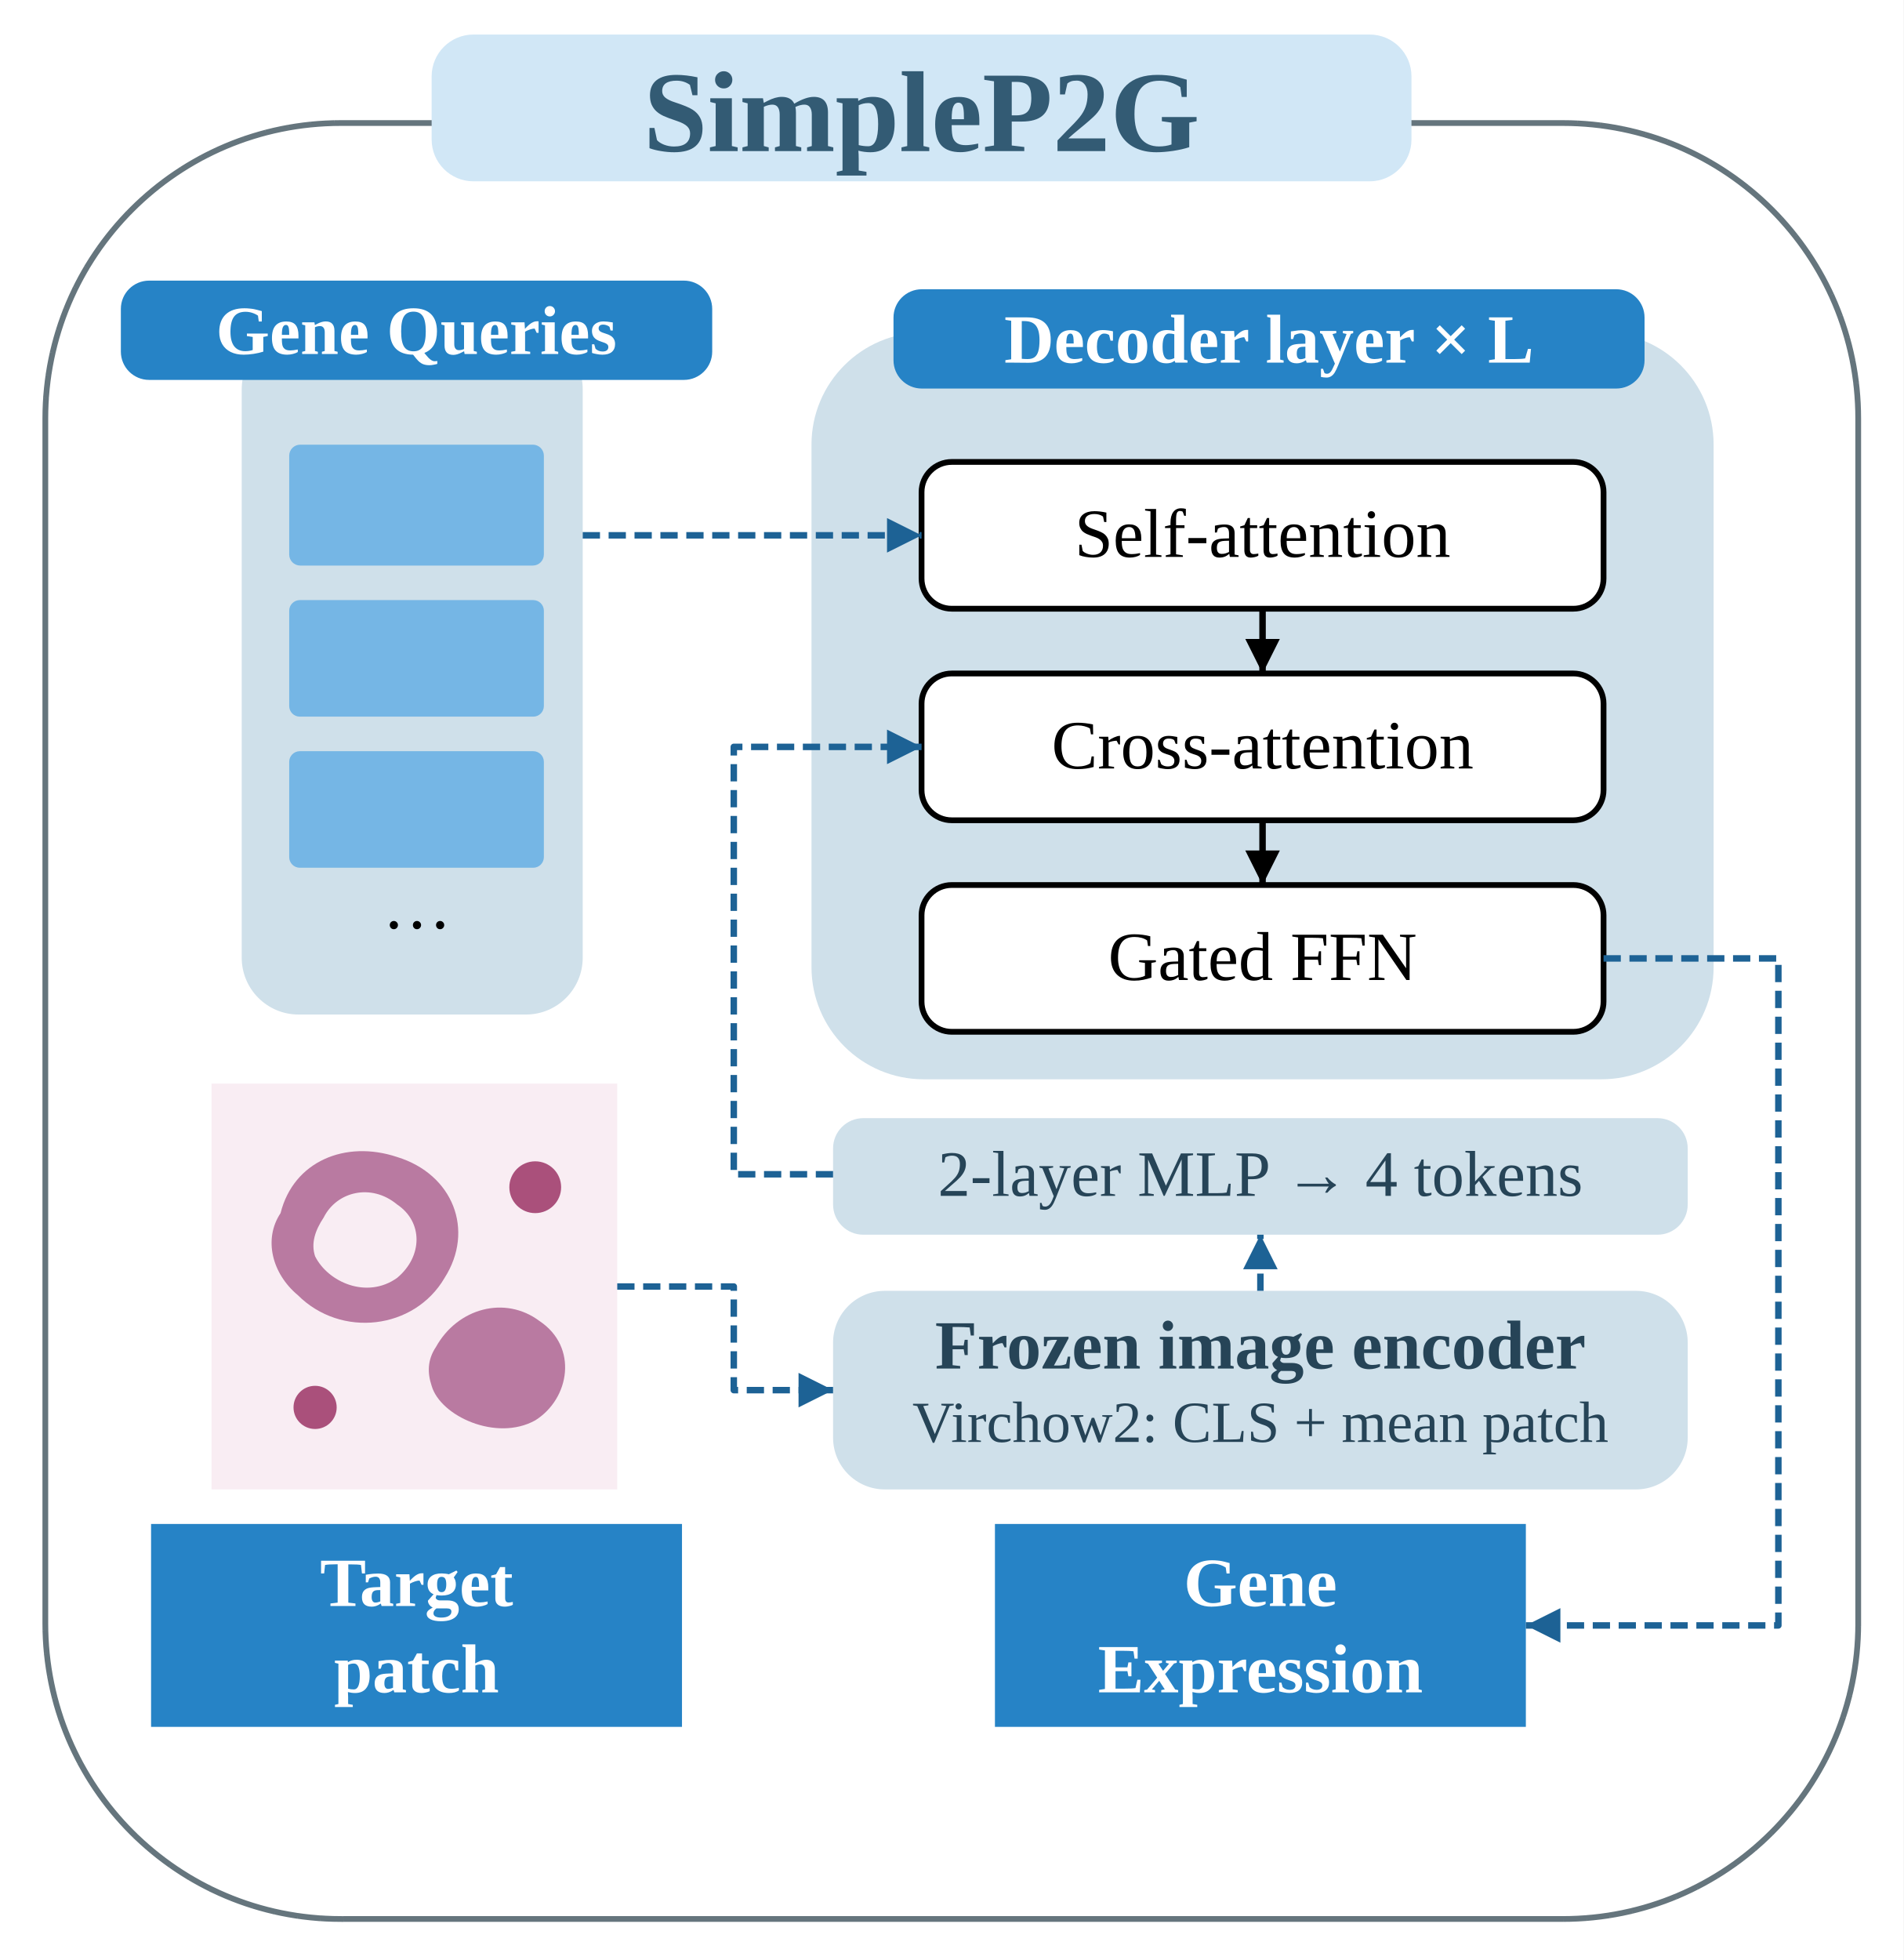
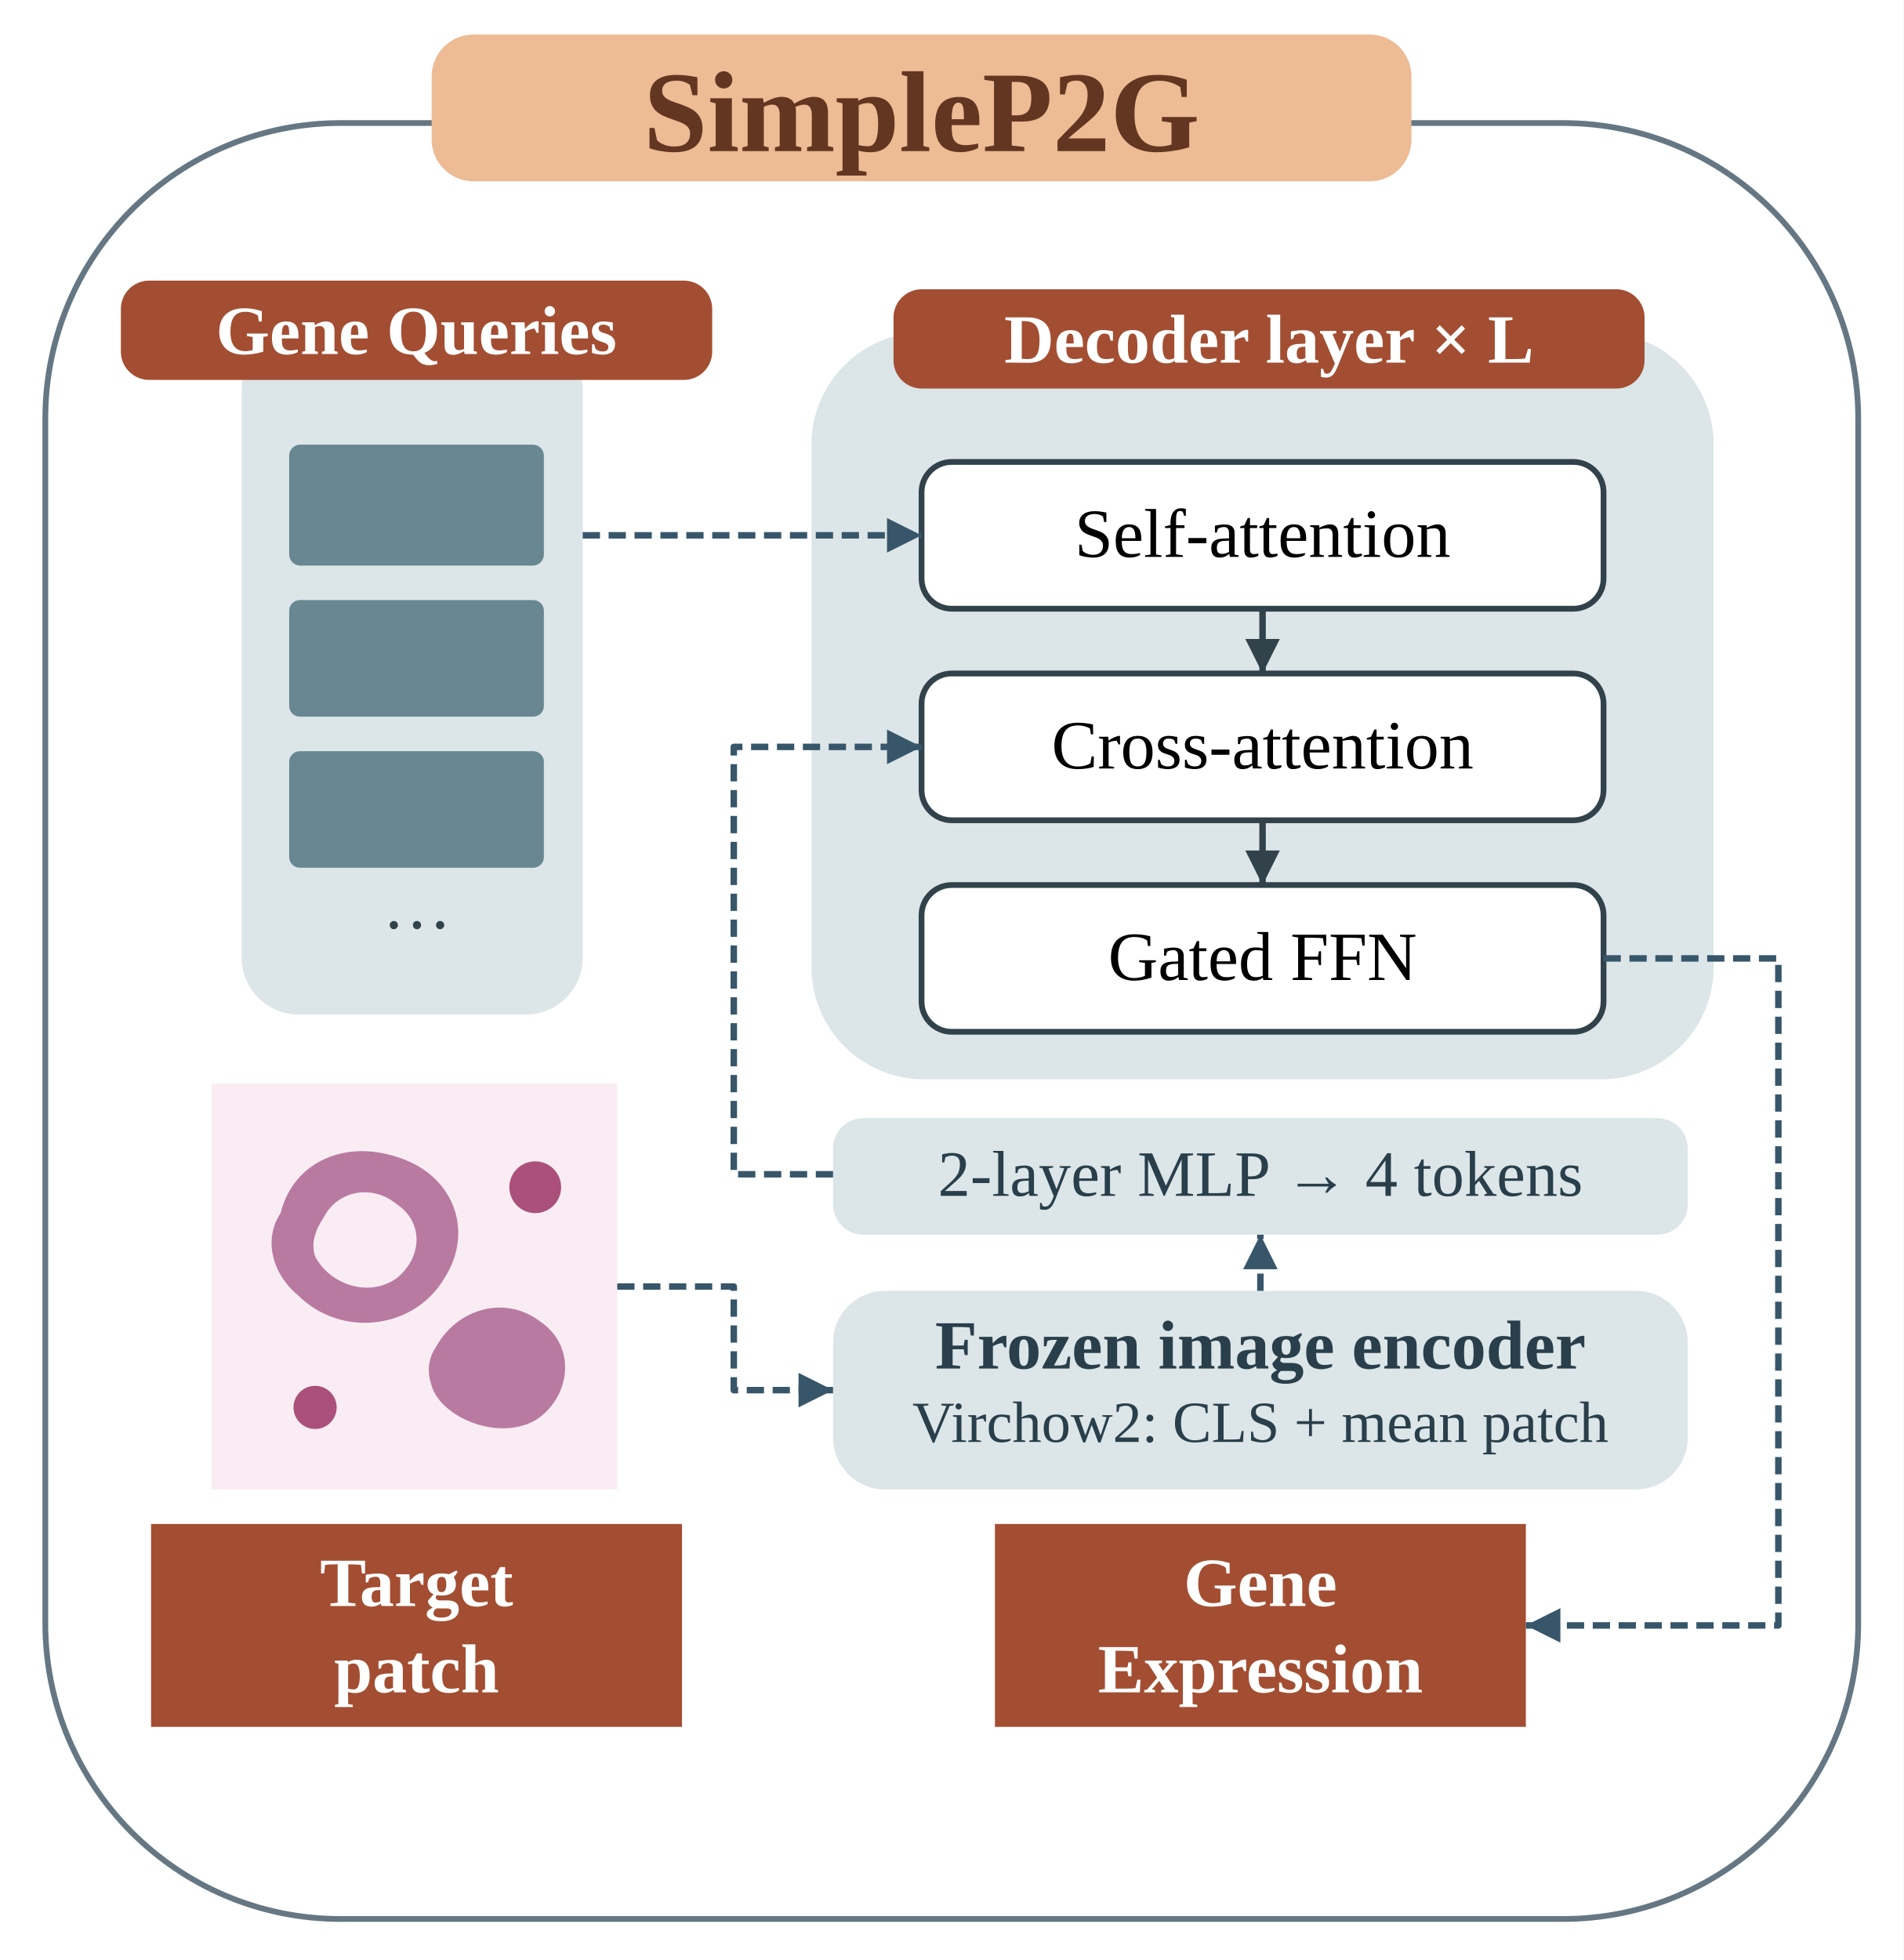
<svg xmlns="http://www.w3.org/2000/svg" xmlns:xlink="http://www.w3.org/1999/xlink" width="441" height="454" overflow="hidden" viewBox="413 130 441 454">
  <defs>
    <g id="architecture-tissue-patch">
      <rect width="94" height="94" fill="#F9EDF3" />
      <path d="M16 30C19 18 31 13 43 17C56 21 61 34 54 45C47 57 30 59 20 49C14 44 12 36 16 30Z" fill="#B97AA1" />
      <path d="M26 31C29 25 37 23 43 28C49 32 49 40 43 45C36 50 27 46 24 40C23 37 24 34 26 31Z" fill="#F9EDF3" />
      <path d="M52 61C57 52 68 49 76 55C85 61 83 73 75 78C66 83 53 77 51 70C50 67 50 64 52 61Z" fill="#B97AA1" />
      <circle cx="75" cy="24" r="6" fill="#AA507B" />
      <circle cx="24" cy="75" r="5" fill="#AA507B" />
    </g>
    <marker id="architecture-arrow-blue" markerUnits="userSpaceOnUse" markerWidth="8" markerHeight="8" refX="8" refY="4" orient="auto">
-       <path d="M0 0 L8 4 L0 8 Z" fill="#1D6295" />
+       <path d="M0 0 L8 4 L0 8 Z" fill="#37566A" />
    </marker>
    <marker id="architecture-arrow-black" markerUnits="userSpaceOnUse" markerWidth="8" markerHeight="8" refX="8" refY="4" orient="auto">
-       <path d="M0 0 L8 4 L0 8 Z" fill="#000000" />
+       <path d="M0 0 L8 4 L0 8 Z" fill="#31424B" />
    </marker>
  </defs>
  <g>
    <rect x="0" y="0" width="1280" height="720" fill="#FFFFFF" />
-     <path d="M534.833 207C542.105 207 548 212.895 548 220.167L548 351.833C548 359.105 542.105 365 534.833 365L482.167 365C474.895 365 469 359.105 469 351.833L469 220.167C469 212.895 474.895 207 482.167 207Z" fill="#CFE0EA" fill-rule="evenodd" />
-     <path d="M423.5 226.932C423.5 189.138 454.138 158.5 491.932 158.5L775.068 158.5C812.862 158.5 843.5 189.138 843.5 226.932L843.5 506.068C843.5 543.862 812.862 574.5 775.068 574.5L491.932 574.5C454.138 574.5 423.5 543.862 423.5 506.068Z" stroke="#65757D" stroke-width="1.333" stroke-linecap="square" stroke-linejoin="round" stroke-miterlimit="10" stroke-dasharray="4 1.333" fill="none" fill-rule="evenodd" />
-     <path d="M513 147.691C513 142.339 517.339 138 522.691 138L730.309 138C735.661 138 740 142.339 740 147.691L740 162.309C740 167.661 735.661 172 730.309 172L522.691 172C517.339 172 513 167.661 513 162.309Z" fill="#D1E7F6" fill-rule="evenodd" />
-     <text fill="#335B74" font-family="Times New Roman,Times New Roman_MSFontService,sans-serif" font-weight="700" font-size="26.667" x="626.5" y="165" text-anchor="middle">SimpleP2G</text>
-     <rect fill="#CFE0EA" fill-rule="evenodd" x="601" y="207" width="209" height="173" rx="26" id="architecture-decoder-stack" />
-     <rect stroke="#000000" stroke-width="1.333" stroke-miterlimit="8" fill="#FFFFFF" fill-rule="evenodd" x="626.5" y="237" width="158" height="34" rx="7" id="architecture-self-attention" />
-     <path d="M620 203.556C620 199.935 622.935 197 626.556 197L787.444 197C791.065 197 794 199.935 794 203.556L794 213.444C794 217.065 791.065 220 787.444 220L626.556 220C622.935 220 620 217.065 620 213.444Z" fill="#2683C6" fill-rule="evenodd" />
-     <rect stroke="#000000" stroke-width="1.333" stroke-miterlimit="8" fill="#FFFFFF" fill-rule="evenodd" x="626.5" y="286" width="158" height="34" rx="7" id="architecture-cross-attention" />
-     <rect fill="#CFE0EA" fill-rule="evenodd" x="606" y="429" width="198" height="46" rx="12" id="architecture-frozen-encoder" />
-     <rect x="448" y="483" width="123" height="47" fill="#2683C6" />
-     <rect id="architecture-gene-expression" x="643.5" y="483" width="123" height="47" fill="#2683C6" />
-     <path d="M480 235.557C480 234.145 481.145 233 482.557 233L536.443 233C537.855 233 539 234.145 539 235.557L539 258.443C539 259.855 537.855 261 536.443 261L482.557 261C481.145 261 480 259.855 480 258.443Z" fill="#75B6E5" fill-rule="evenodd" />
-     <path d="M480 271.466C480 270.104 481.104 269 482.466 269L536.534 269C537.896 269 539 270.104 539 271.466L539 293.534C539 294.896 537.896 296 536.534 296L482.466 296C481.104 296 480 294.896 480 293.534Z" fill="#75B6E5" fill-rule="evenodd" />
-     <path d="M480 306.466C480 305.104 481.104 304 482.466 304L536.534 304C537.896 304 539 305.104 539 306.466L539 328.534C539 329.896 537.896 331 536.534 331L482.466 331C481.104 331 480 329.896 480 328.534Z" fill="#75B6E5" fill-rule="evenodd" />
-     <text font-family="Times New Roman,Times New Roman_MSFontService,sans-serif" font-weight="400" font-size="16" transform="translate(501.598 345)">…</text>
-     <path d="M441 201.556C441 197.935 443.935 195 447.556 195L571.444 195C575.065 195 578 197.935 578 201.556L578 211.444C578 215.065 575.065 218 571.444 218L447.556 218C443.935 218 441 215.065 441 211.444Z" fill="#2683C6" fill-rule="evenodd" />
+     <path d="M534.833 207C542.105 207 548 212.895 548 220.167L548 351.833C548 359.105 542.105 365 534.833 365L482.167 365C474.895 365 469 359.105 469 351.833L469 220.167C469 212.895 474.895 207 482.167 207Z" fill="#DCE5E8" fill-rule="evenodd" />
+     <path d="M423.5 226.932C423.5 189.138 454.138 158.5 491.932 158.5L775.068 158.5C812.862 158.5 843.5 189.138 843.5 226.932L843.5 506.068C843.5 543.862 812.862 574.5 775.068 574.5L491.932 574.5C454.138 574.5 423.5 543.862 423.5 506.068Z" stroke="#657783" stroke-width="1.333" stroke-linecap="square" stroke-linejoin="round" stroke-miterlimit="10" stroke-dasharray="4 1.333" fill="none" fill-rule="evenodd" />
+     <path d="M513 147.691C513 142.339 517.339 138 522.691 138L730.309 138C735.661 138 740 142.339 740 147.691L740 162.309C740 167.661 735.661 172 730.309 172L522.691 172C517.339 172 513 167.661 513 162.309Z" fill="#EDBB94" fill-rule="evenodd" />
+     <text fill="#633622" font-family="Times New Roman,Times New Roman_MSFontService,sans-serif" font-weight="700" font-size="26.667" x="626.5" y="165" text-anchor="middle">SimpleP2G</text>
+     <rect fill="#DCE5E8" fill-rule="evenodd" x="601" y="207" width="209" height="173" rx="26" id="architecture-decoder-stack" />
+     <rect stroke="#31424B" stroke-width="1.333" stroke-miterlimit="8" fill="#FFFFFF" fill-rule="evenodd" x="626.5" y="237" width="158" height="34" rx="7" id="architecture-self-attention" />
+     <path d="M620 203.556C620 199.935 622.935 197 626.556 197L787.444 197C791.065 197 794 199.935 794 203.556L794 213.444C794 217.065 791.065 220 787.444 220L626.556 220C622.935 220 620 217.065 620 213.444Z" fill="#A34E32" fill-rule="evenodd" />
+     <rect stroke="#31424B" stroke-width="1.333" stroke-miterlimit="8" fill="#FFFFFF" fill-rule="evenodd" x="626.5" y="286" width="158" height="34" rx="7" id="architecture-cross-attention" />
+     <rect fill="#DCE5E8" fill-rule="evenodd" x="606" y="429" width="198" height="46" rx="12" id="architecture-frozen-encoder" />
+     <rect x="448" y="483" width="123" height="47" fill="#A34E32" />
+     <rect id="architecture-gene-expression" x="643.5" y="483" width="123" height="47" fill="#A34E32" />
+     <path d="M480 235.557C480 234.145 481.145 233 482.557 233L536.443 233C537.855 233 539 234.145 539 235.557L539 258.443C539 259.855 537.855 261 536.443 261L482.557 261C481.145 261 480 259.855 480 258.443Z" fill="#688792" fill-rule="evenodd" />
+     <path d="M480 271.466C480 270.104 481.104 269 482.466 269L536.534 269C537.896 269 539 270.104 539 271.466L539 293.534C539 294.896 537.896 296 536.534 296L482.466 296C481.104 296 480 294.896 480 293.534Z" fill="#688792" fill-rule="evenodd" />
+     <path d="M480 306.466C480 305.104 481.104 304 482.466 304L536.534 304C537.896 304 539 305.104 539 306.466L539 328.534C539 329.896 537.896 331 536.534 331L482.466 331C481.104 331 480 329.896 480 328.534Z" fill="#688792" fill-rule="evenodd" />
+     <text fill="#31424B" font-family="Times New Roman,Times New Roman_MSFontService,sans-serif" font-weight="400" font-size="16" transform="translate(501.598 345)">…</text>
+     <path d="M441 201.556C441 197.935 443.935 195 447.556 195L571.444 195C575.065 195 578 197.935 578 201.556L578 211.444C578 215.065 575.065 218 571.444 218L447.556 218C443.935 218 441 215.065 441 211.444Z" fill="#A34E32" fill-rule="evenodd" />
    <text fill="#FFFFFF" font-family="Times New Roman,Times New Roman_MSFontService,sans-serif" font-weight="700" font-size="16" transform="translate(463.014 212)">Gene Queries</text>
    <g id="architecture-target-patch">
      <use xlink:href="#architecture-tissue-patch" transform="translate(462 381)" />
    </g>
    <text x="707" y="214" font-family="Times New Roman,Times New Roman_MSFontService,serif" font-size="16" text-anchor="middle" fill="#FFFFFF" font-weight="700">Decoder layer × L</text>
    <text x="705.5" y="259" font-family="Times New Roman,Times New Roman_MSFontService,serif" font-size="16" text-anchor="middle">Self-attention</text>
    <text x="705.5" y="308" font-family="Times New Roman,Times New Roman_MSFontService,serif" font-size="16" text-anchor="middle">Cross-attention</text>
-     <rect x="626.5" y="335" width="158" height="34" rx="7" id="architecture-gated-ffn" fill="#FFFFFF" stroke="#000000" stroke-width="1.333" />
+     <rect x="626.5" y="335" width="158" height="34" rx="7" id="architecture-gated-ffn" fill="#FFFFFF" stroke="#31424B" stroke-width="1.333" />
    <text x="705.5" y="357" font-family="Times New Roman,Times New Roman_MSFontService,serif" font-size="16" text-anchor="middle">Gated FFN</text>
-     <text x="705" y="447" font-family="Times New Roman,Times New Roman_MSFontService,serif" font-size="16" text-anchor="middle" fill="#264457" font-weight="700">Frozen image encoder</text>
-     <text x="705" y="464" font-family="Times New Roman,Times New Roman_MSFontService,serif" font-size="13.5" text-anchor="middle" fill="#264457">Virchow2: CLS + mean patch</text>
-     <rect x="606" y="389" width="198" height="27" rx="7" id="architecture-conditioning-mlp" fill="#CFE0EA" />
-     <text x="705" y="407" font-family="Times New Roman,Times New Roman_MSFontService,serif" font-size="15" text-anchor="middle" fill="#264457">2-layer MLP → 4 tokens</text>
+     <text x="705" y="447" font-family="Times New Roman,Times New Roman_MSFontService,serif" font-size="16" text-anchor="middle" fill="#293F4B" font-weight="700">Frozen image encoder</text>
+     <text x="705" y="464" font-family="Times New Roman,Times New Roman_MSFontService,serif" font-size="13.5" text-anchor="middle" fill="#293F4B">Virchow2: CLS + mean patch</text>
+     <rect x="606" y="389" width="198" height="27" rx="7" id="architecture-conditioning-mlp" fill="#DCE5E8" />
+     <text x="705" y="407" font-family="Times New Roman,Times New Roman_MSFontService,serif" font-size="15" text-anchor="middle" fill="#293F4B">2-layer MLP → 4 tokens</text>
    <text x="509.5" y="502" font-family="Times New Roman,Times New Roman_MSFontService,serif" font-size="16" text-anchor="middle" fill="#FFFFFF" font-weight="700">Target</text>
    <text x="509.5" y="522" font-family="Times New Roman,Times New Roman_MSFontService,serif" font-size="16" text-anchor="middle" fill="#FFFFFF" font-weight="700">patch</text>
-     <path id="architecture-queries-to-self" d="M548 254 H626.5" fill="none" stroke="#1D6295" stroke-width="1.5" marker-end="url(#architecture-arrow-blue)" stroke-linejoin="round" stroke-dasharray="4 2" />
-     <path id="architecture-self-to-cross" d="M705.5 271 V286" fill="none" stroke="#000000" stroke-width="1.5" marker-end="url(#architecture-arrow-black)" stroke-linejoin="round" />
-     <path id="architecture-cross-to-ffn" d="M705.5 320 V335" fill="none" stroke="#000000" stroke-width="1.5" marker-end="url(#architecture-arrow-black)" stroke-linejoin="round" />
-     <path id="architecture-patch-to-encoder" d="M556 428 H583 V452 H606" fill="none" stroke="#1D6295" stroke-width="1.5" marker-end="url(#architecture-arrow-blue)" stroke-linejoin="round" stroke-dasharray="4 2" />
-     <path id="architecture-encoder-to-mlp" d="M705 429 V416" fill="none" stroke="#1D6295" stroke-width="1.5" marker-end="url(#architecture-arrow-blue)" stroke-linejoin="round" stroke-dasharray="4 2" />
-     <path id="architecture-tokens-to-cross" d="M606 402 H583 V303 H626.5" fill="none" stroke="#1D6295" stroke-width="1.5" marker-end="url(#architecture-arrow-blue)" stroke-linejoin="round" stroke-dasharray="4 2" />
-     <path id="architecture-decoder-to-output" d="M784.5 352 H825 V506.5 H766.5" fill="none" stroke="#1D6295" stroke-width="1.5" marker-end="url(#architecture-arrow-blue)" stroke-linejoin="round" stroke-dasharray="4 2" />
+     <path id="architecture-queries-to-self" d="M548 254 H626.5" fill="none" stroke="#37566A" stroke-width="1.5" marker-end="url(#architecture-arrow-blue)" stroke-linejoin="round" stroke-dasharray="4 2" />
+     <path id="architecture-self-to-cross" d="M705.5 271 V286" fill="none" stroke="#31424B" stroke-width="1.5" marker-end="url(#architecture-arrow-black)" stroke-linejoin="round" />
+     <path id="architecture-cross-to-ffn" d="M705.5 320 V335" fill="none" stroke="#31424B" stroke-width="1.5" marker-end="url(#architecture-arrow-black)" stroke-linejoin="round" />
+     <path id="architecture-patch-to-encoder" d="M556 428 H583 V452 H606" fill="none" stroke="#37566A" stroke-width="1.5" marker-end="url(#architecture-arrow-blue)" stroke-linejoin="round" stroke-dasharray="4 2" />
+     <path id="architecture-encoder-to-mlp" d="M705 429 V416" fill="none" stroke="#37566A" stroke-width="1.5" marker-end="url(#architecture-arrow-blue)" stroke-linejoin="round" stroke-dasharray="4 2" />
+     <path id="architecture-tokens-to-cross" d="M606 402 H583 V303 H626.5" fill="none" stroke="#37566A" stroke-width="1.5" marker-end="url(#architecture-arrow-blue)" stroke-linejoin="round" stroke-dasharray="4 2" />
+     <path id="architecture-decoder-to-output" d="M784.5 352 H825 V506.5 H766.5" fill="none" stroke="#37566A" stroke-width="1.5" marker-end="url(#architecture-arrow-blue)" stroke-linejoin="round" stroke-dasharray="4 2" />
    <text id="architecture-output-label" x="705" y="502" font-family="Times New Roman,Times New Roman_MSFontService,serif" font-size="16" text-anchor="middle" fill="#FFFFFF" font-weight="700">Gene</text>
    <text id="architecture-output-label-second" x="705" y="522" font-family="Times New Roman,Times New Roman_MSFontService,serif" font-size="16" text-anchor="middle" fill="#FFFFFF" font-weight="700">Expression</text>
  </g>
</svg>
